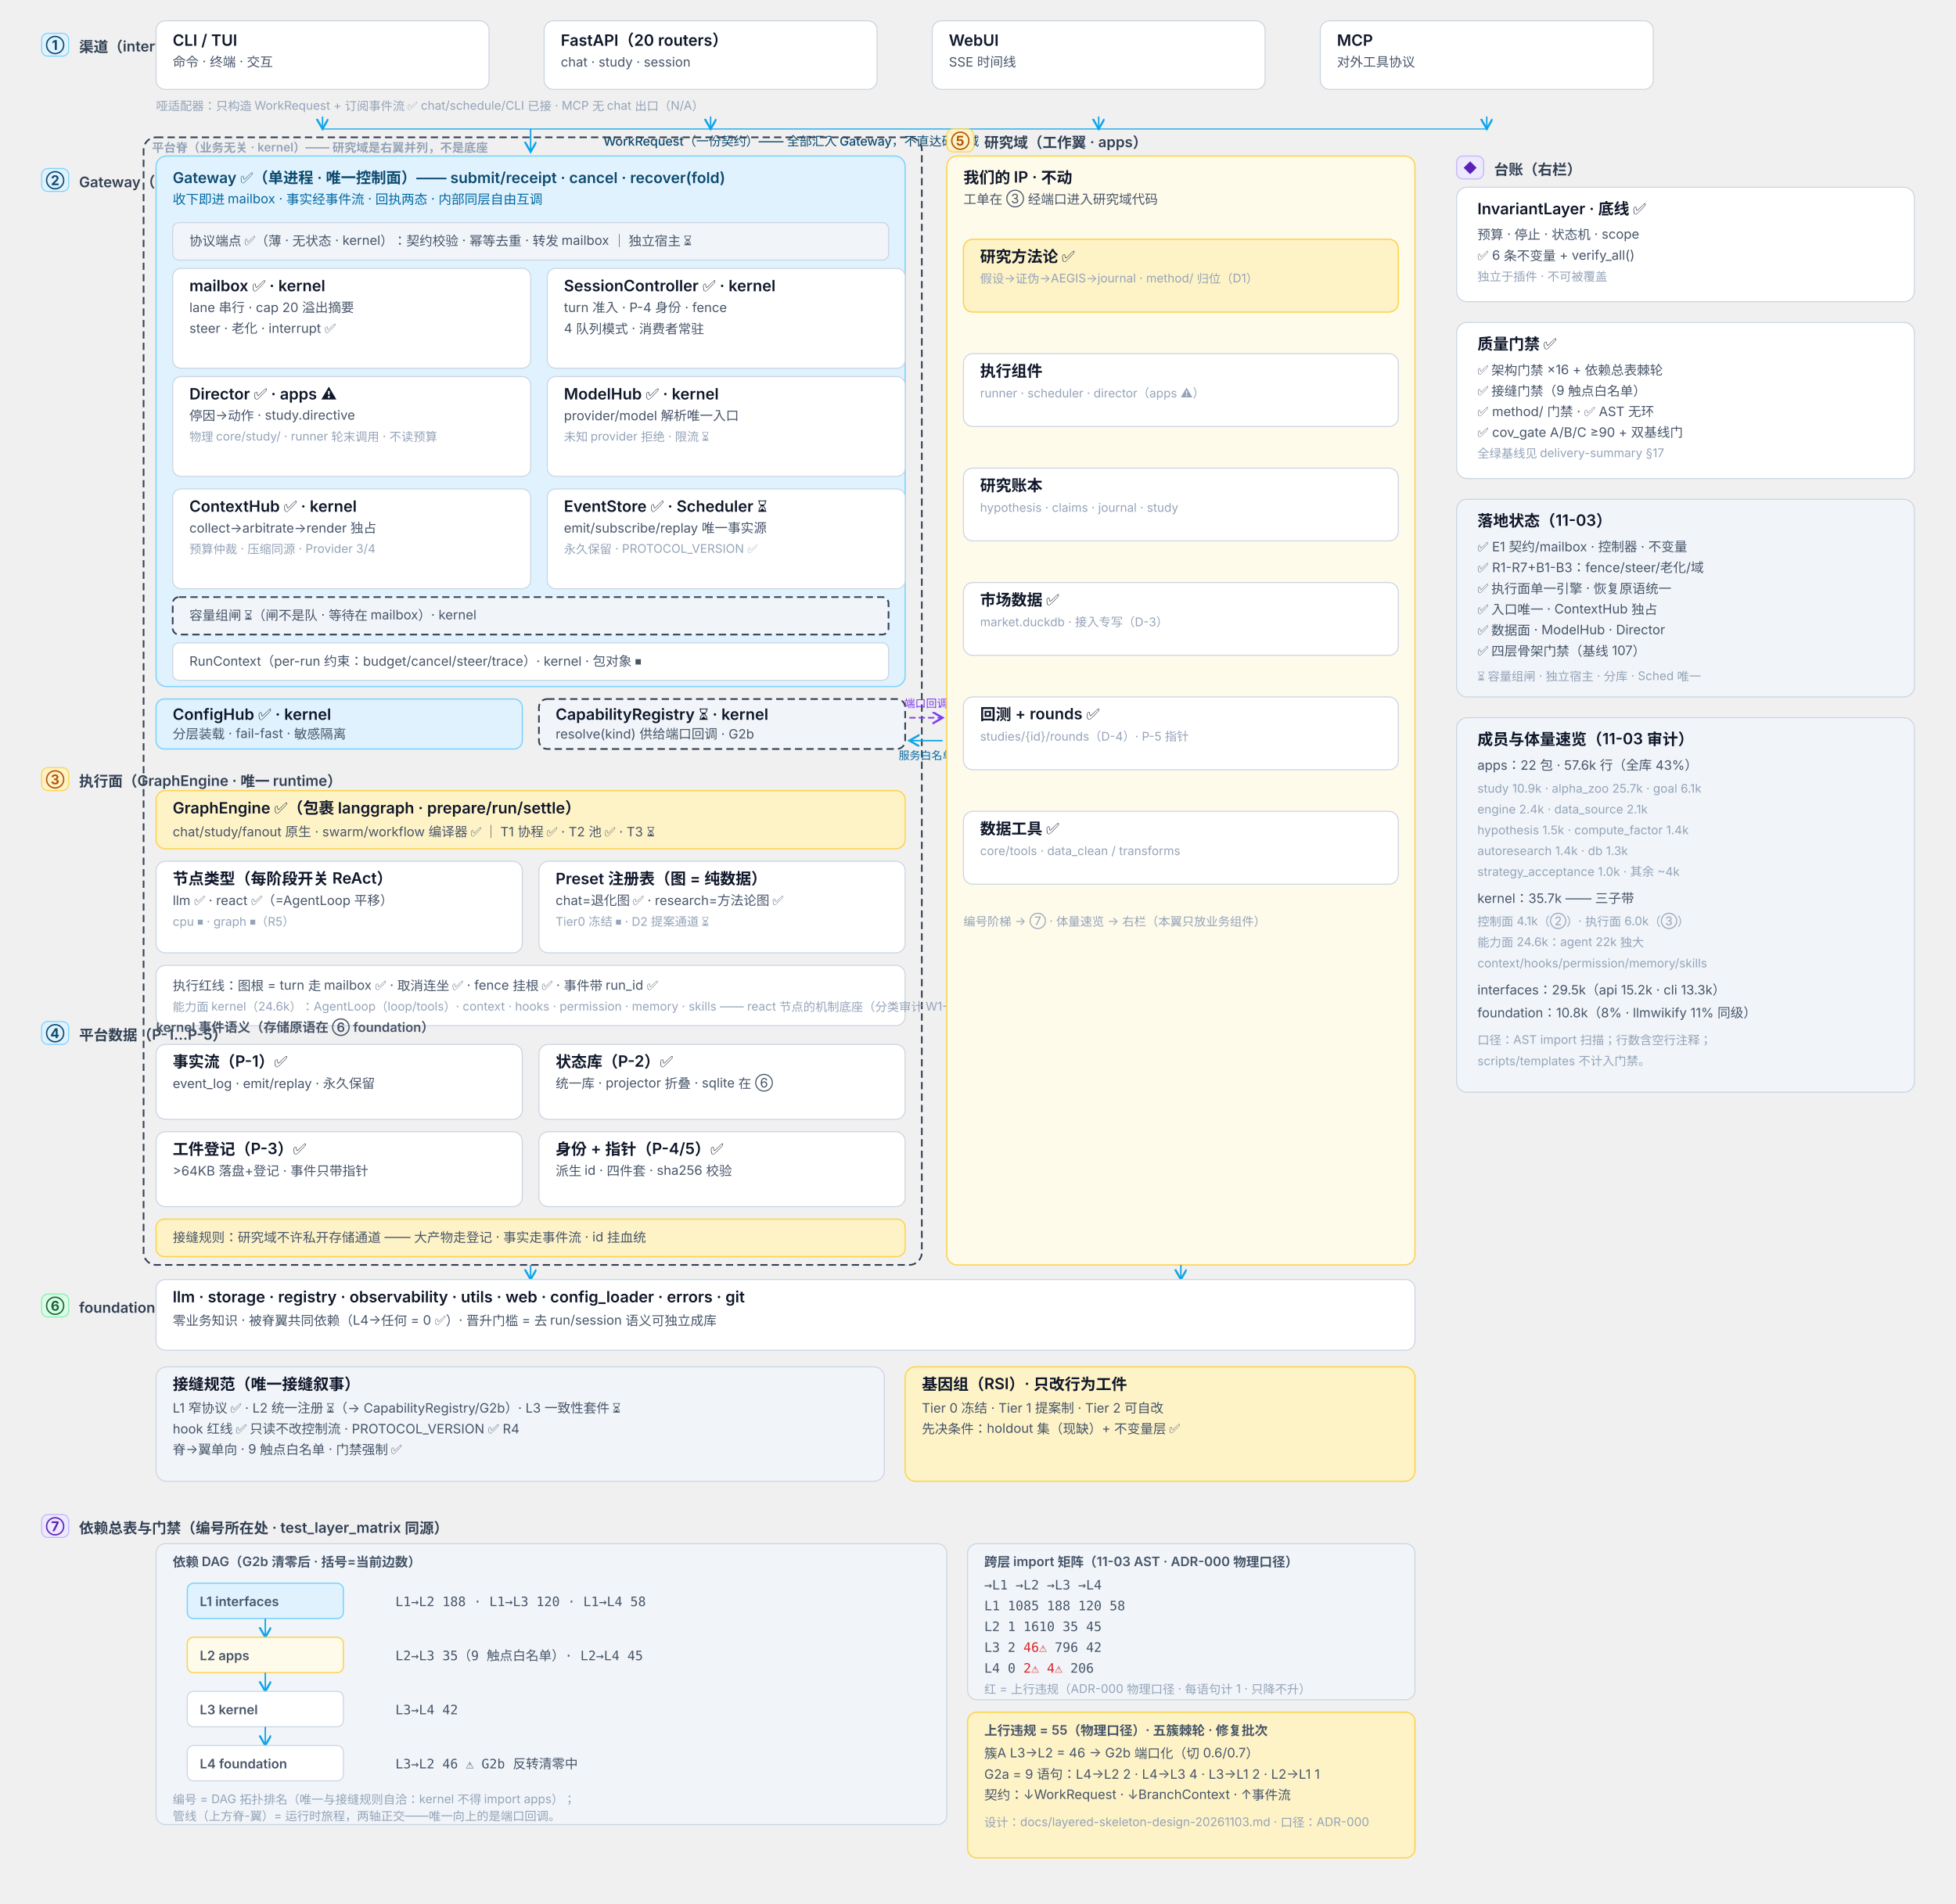
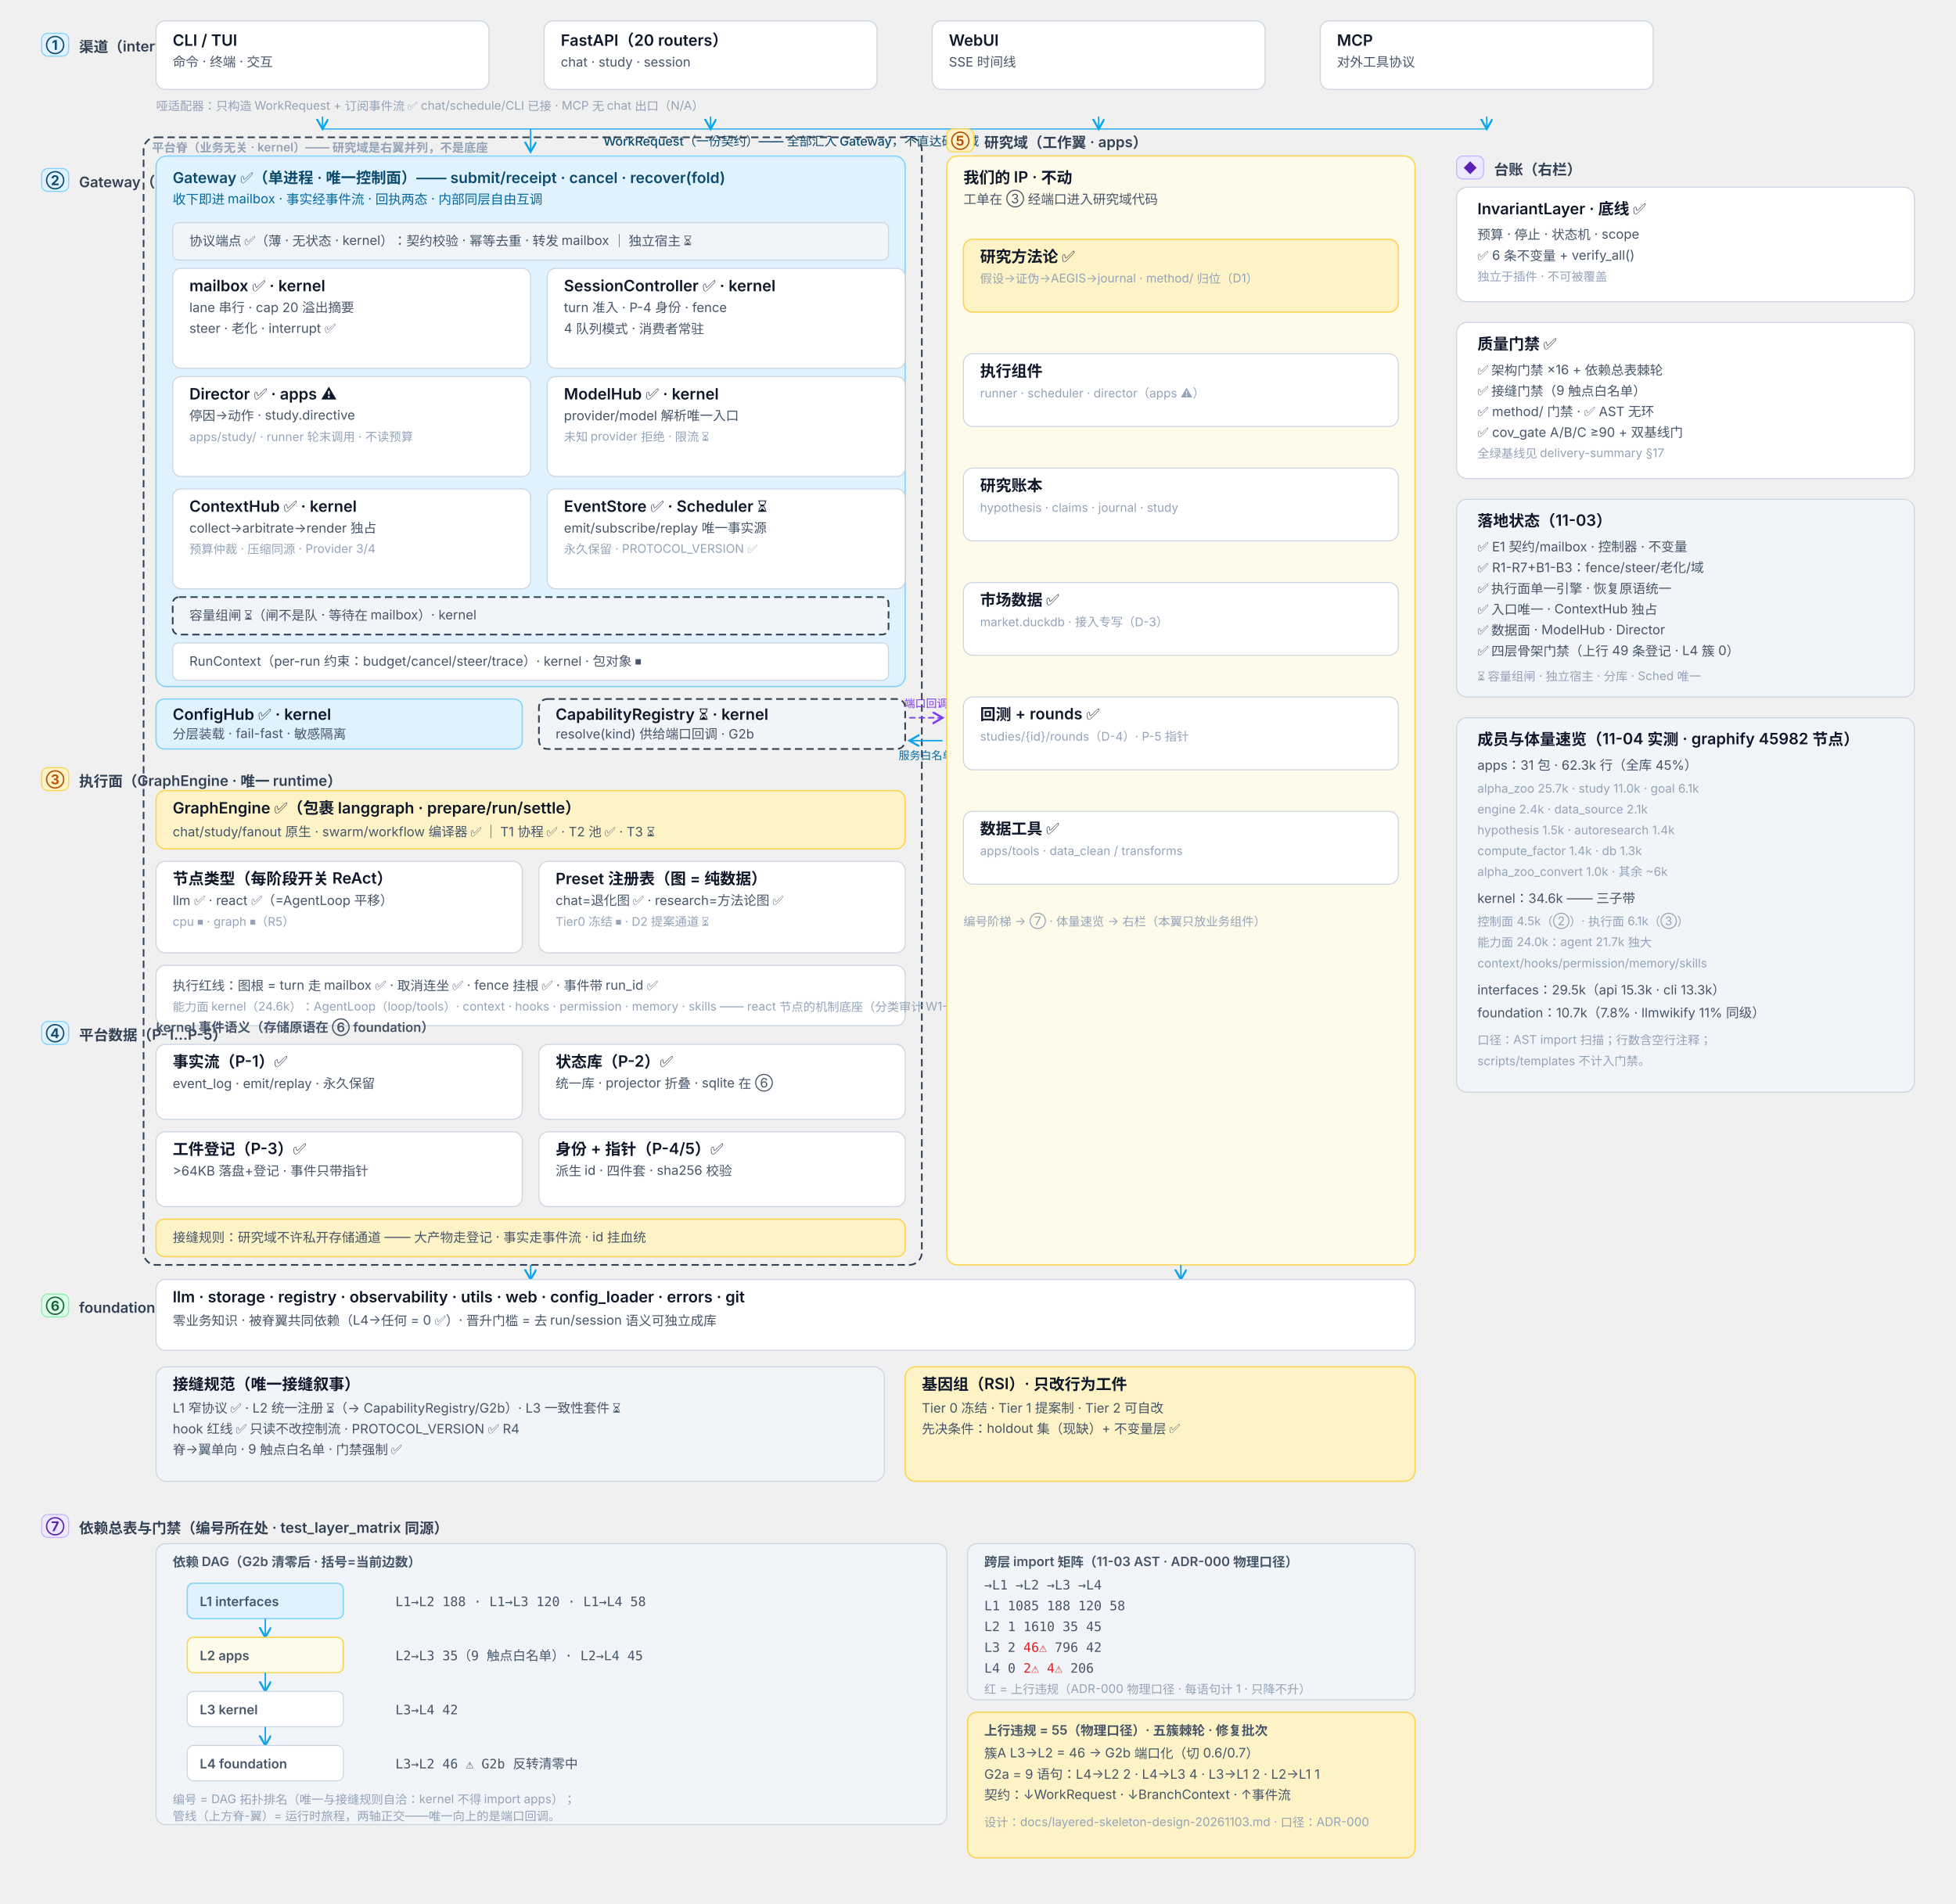
<svg xmlns="http://www.w3.org/2000/svg" viewBox="0 0 1880 1830" width="1880" height="1830" font-family="-apple-system, 'PingFang SC', 'Microsoft YaHei', sans-serif">
  <style>
    .lyr{font-size:14px;font-weight:600;fill:#334155}
    .bt{font-size:15px;font-weight:600;fill:#0f172a}
    .st{font-size:12.5px;fill:#475569}
    .sm{font-size:11.5px;fill:#94a3b8}
    .hub{font-size:14.5px;font-weight:600;fill:#0c4a6e}
    .hq{font-size:12.5px;fill:#0369a1}
    .flow-lbl{font-size:12px;font-weight:500;fill:#0c4a6e}
    .mono{font-family:Consolas, monospace}
    .num{font-size:13px;font-weight:700;text-anchor:middle}
    .box{fill:#fff;stroke:#cbd5e1;stroke-width:1}
    .boxb{fill:#e0f2fe;stroke:#7dd3fc;stroke-width:1.2}
    .boxa{fill:#fef3c7;stroke:#fcd34d;stroke-width:1.2}
    .boxd{fill:#f1f5f9;stroke:#334155;stroke-width:1.6;stroke-dasharray:7 4}
    .boxg{fill:#f1f5f9;stroke:#cbd5e1;stroke-width:1}
    .boxw{fill:#fffbeb;stroke:#fcd34d;stroke-width:1.2}
    .arb{stroke:#0ea5e9;stroke-width:1.4;fill:none;marker-end:url(#a2)}
    .arpu{stroke:#7c3aed;stroke-width:1.4;fill:none;stroke-dasharray:6 3;marker-end:url(#a3)}
  </style>
  <defs>
    <marker id="a2" markerWidth="9" markerHeight="9" refX="7" refY="4" orient="auto">
      <path d="M0,0 L7,4 L0,8" fill="none" stroke="#0ea5e9" stroke-width="1.4" />
    </marker>
    <marker id="a3" markerWidth="9" markerHeight="9" refX="7" refY="4" orient="auto">
      <path d="M0,0 L7,4 L0,8" fill="none" stroke="#7c3aed" stroke-width="1.4" />
    </marker>
  </defs>
  <rect x="40" y="32" width="26" height="22" rx="6" fill="#e0f2fe" stroke="#7dd3fc" />
  <text x="53" y="48" class="num" fill="#0c4a6e">①</text>
  <text x="76" y="50" class="lyr">渠道（interfaces · L1）</text>
  <rect x="150" y="20" width="320" height="66" rx="9" class="box" />
  <text x="166" y="44" class="bt">CLI / TUI</text>
  <text x="166" y="64" class="st">命令 · 终端 · 交互</text>
  <rect x="523" y="20" width="320" height="66" rx="9" class="box" />
  <text x="539" y="44" class="bt">FastAPI（20 routers）</text>
  <text x="539" y="64" class="st">chat · study · session</text>
  <rect x="896" y="20" width="320" height="66" rx="9" class="box" />
  <text x="912" y="44" class="bt">WebUI</text>
  <text x="912" y="64" class="st">SSE 时间线</text>
  <rect x="1269" y="20" width="320" height="66" rx="9" class="box" />
  <text x="1285" y="44" class="bt">MCP</text>
  <text x="1285" y="64" class="st">对外工具协议</text>
  <text x="150" y="106" class="sm">哑适配器：只构造 WorkRequest + 订阅事件流 ✅ chat/schedule/CLI 已接 · MCP 无 chat 出口（N/A）</text>
  <line x1="310" y1="112" x2="310" y2="124" class="arb" />
  <line x1="683" y1="112" x2="683" y2="124" class="arb" />
  <line x1="1056" y1="112" x2="1056" y2="124" class="arb" />
  <line x1="1429" y1="112" x2="1429" y2="124" class="arb" />
  <line x1="310" y1="124" x2="1429" y2="124" stroke="#0ea5e9" />
  <line x1="510" y1="124" x2="510" y2="146" class="arb" />
  <text x="580" y="140" class="flow-lbl">WorkRequest（一份契约）—— 全部汇入 Gateway，不直达研究域</text>
  <rect x="138" y="132" width="748" height="1084" rx="12" class="boxd" style="fill:none" />
  <text x="146" y="146" class="sm" style="font-weight:600">平台脊（业务无关 · kernel）—— 研究域是右翼并列，不是底座</text>
  <rect x="40" y="162" width="26" height="22" rx="6" fill="#e0f2fe" stroke="#7dd3fc" />
  <text x="53" y="178" class="num" fill="#0c4a6e">②</text>
  <text x="76" y="180" class="lyr">Gateway（控制面 · kernel）</text>
  <rect x="150" y="150" width="720" height="510" rx="10" class="boxb" />
  <text x="166" y="176" class="hub">Gateway ✅（单进程 · 唯一控制面）—— submit/receipt · cancel · recover(fold)</text>
  <text x="166" y="196" class="hq">收下即进 mailbox · 事实经事件流 · 回执两态 · 内部同层自由互调</text>
  <rect x="166" y="214" width="688" height="36" rx="6" class="boxg" />
  <text x="182" y="236" class="st">协议端点 ✅（薄 · 无状态 · kernel）：契约校验 · 幂等去重 · 转发 mailbox ｜ 独立宿主 ⏳</text>
  <rect x="166" y="258" width="344" height="96" rx="8" class="box" />
  <text x="182" y="280" class="bt">mailbox ✅ · kernel</text>
  <text x="182" y="300" class="st">lane 串行 · cap 20 溢出摘要</text>
  <text x="182" y="320" class="st">steer · 老化 · interrupt ✅</text>
  <rect x="526" y="258" width="344" height="96" rx="8" class="box" />
  <text x="542" y="280" class="bt">SessionController ✅ · kernel</text>
  <text x="542" y="300" class="st">turn 准入 · P-4 身份 · fence</text>
  <text x="542" y="320" class="st">4 队列模式 · 消费者常驻</text>
  <rect x="166" y="362" width="344" height="96" rx="8" class="box" />
  <text x="182" y="384" class="bt">Director ✅ · apps ⚠</text>
  <text x="182" y="404" class="st">停因→动作 · study.directive</text>
-   <text x="182" y="424" class="sm">物理 core/study/ · runner 轮末调用 · 不读预算</text>
+   <text x="182" y="424" class="sm">apps/study/ · runner 轮末调用 · 不读预算</text>
  <rect x="526" y="362" width="344" height="96" rx="8" class="box" />
  <text x="542" y="384" class="bt">ModelHub ✅ · kernel</text>
  <text x="542" y="404" class="st">provider/model 解析唯一入口</text>
  <text x="542" y="424" class="sm">未知 provider 拒绝 · 限流 ⏳</text>
  <rect x="166" y="470" width="344" height="96" rx="8" class="box" />
  <text x="182" y="492" class="bt">ContextHub ✅ · kernel</text>
  <text x="182" y="512" class="st">collect→arbitrate→render 独占</text>
  <text x="182" y="532" class="sm">预算仲裁 · 压缩同源 · Provider 3/4</text>
  <rect x="526" y="470" width="344" height="96" rx="8" class="box" />
  <text x="542" y="492" class="bt">EventStore ✅ · Scheduler ⏳</text>
  <text x="542" y="512" class="st">emit/subscribe/replay 唯一事实源</text>
  <text x="542" y="532" class="sm">永久保留 · PROTOCOL_VERSION ✅</text>
  <rect x="166" y="574" width="688" height="36" rx="6" class="boxd" />
  <text x="182" y="596" class="st">容量组闸 ⏳（闸不是队 · 等待在 mailbox）· kernel</text>
  <rect x="166" y="618" width="688" height="36" rx="6" class="box" />
  <text x="182" y="640" class="st">RunContext（per-run 约束：budget/cancel/steer/trace）· kernel · 包对象 ⏹</text>
  <rect x="150" y="672" width="352" height="48" rx="8" class="boxb" />
  <text x="166" y="692" class="bt">ConfigHub ✅ · kernel</text>
  <text x="166" y="710" class="st">分层装载 · fail-fast · 敏感隔离</text>
  <rect x="518" y="672" width="352" height="48" rx="8" class="boxd" />
  <text x="534" y="692" class="bt">CapabilityRegistry ⏳ · kernel</text>
  <text x="534" y="710" class="st">resolve(kind) 供给端口回调 · G2b</text>
  <line x1="874" y1="690" x2="906" y2="690" class="arpu" />
  <text x="890" y="680" font-size="10.5" fill="#7c3aed" text-anchor="middle" font-family="monospace">端口回调</text>
  <line x1="906" y1="712" x2="874" y2="712" class="arb" />
  <text x="890" y="730" font-size="10.5" fill="#0369a1" text-anchor="middle" font-family="monospace">服务白名单</text>
  <rect x="40" y="738" width="26" height="22" rx="6" fill="#fef3c7" stroke="#fcd34d" />
  <text x="53" y="754" class="num" fill="#b45309">③</text>
  <text x="76" y="756" class="lyr">执行面（GraphEngine · 唯一 runtime）</text>
  <rect x="150" y="760" width="720" height="56" rx="9" class="boxa" />
  <text x="166" y="782" class="bt">GraphEngine ✅（包裹 langgraph · prepare/run/settle）</text>
  <text x="166" y="804" class="st">chat/study/fanout 原生 · swarm/workflow 编译器 ✅ ｜ T1 协程 ✅ · T2 池 ✅ · T3 ⏳</text>
  <rect x="150" y="828" width="352" height="88" rx="9" class="box" />
  <text x="166" y="850" class="bt">节点类型（每阶段开关 ReAct）</text>
  <text x="166" y="870" class="st">llm ✅ · react ✅（=AgentLoop 平移）</text>
  <text x="166" y="890" class="sm">cpu ⏹ · graph ⏹（R5）</text>
  <rect x="518" y="828" width="352" height="88" rx="9" class="box" />
  <text x="534" y="850" class="bt">Preset 注册表（图 = 纯数据）</text>
  <text x="534" y="870" class="st">chat=退化图 ✅ · research=方法论图 ✅</text>
  <text x="534" y="890" class="sm">Tier0 冻结 ⏹ · D2 提案通道 ⏳</text>
  <rect x="150" y="928" width="720" height="58" rx="9" class="box" />
  <text x="166" y="952" class="st">执行红线：图根 = turn 走 mailbox ✅ · 取消连坐 ✅ · fence 挂根 ✅ · 事件带 run_id ✅</text>
  <text x="166" y="972" class="sm">能力面 kernel（24.6k）：AgentLoop（loop/tools）· context · hooks · permission · memory · skills —— react 节点的机制底座（分类审计 W1-1）</text>
  <rect x="40" y="982" width="26" height="22" rx="6" fill="#e0f2fe" stroke="#7dd3fc" />
  <text x="53" y="998" class="num" fill="#0c4a6e">④</text>
  <text x="76" y="1000" class="lyr">平台数据（P-1…P-5）</text>
  <text x="150" y="992" class="st" style="font-weight:600">kernel 事件语义（存储原语在 ⑥ foundation）</text>
  <rect x="150" y="1004" width="352" height="72" rx="9" class="box" />
  <text x="166" y="1026" class="bt">事实流（P-1）✅</text>
  <text x="166" y="1046" class="st">event_log · emit/replay · 永久保留</text>
  <rect x="518" y="1004" width="352" height="72" rx="9" class="box" />
  <text x="534" y="1026" class="bt">状态库（P-2）✅</text>
  <text x="534" y="1046" class="st">统一库 · projector 折叠 · sqlite 在 ⑥</text>
  <rect x="150" y="1088" width="352" height="72" rx="9" class="box" />
  <text x="166" y="1110" class="bt">工件登记（P-3）✅</text>
  <text x="166" y="1130" class="st">&gt;64KB 落盘+登记 · 事件只带指针</text>
  <rect x="518" y="1088" width="352" height="72" rx="9" class="box" />
  <text x="534" y="1110" class="bt">身份 + 指针（P-4/5）✅</text>
  <text x="534" y="1130" class="st">派生 id · 四件套 · sha256 校验</text>
  <rect x="150" y="1172" width="720" height="36" rx="8" class="boxa" />
  <text x="166" y="1194" class="st">接缝规则：研究域不许私开存储通道 —— 大产物走登记 · 事实走事件流 · id 挂血统</text>
  <rect x="910" y="124" width="26" height="22" rx="6" fill="#fef3c7" stroke="#fcd34d" />
  <text x="923" y="140" class="num" fill="#b45309">⑤</text>
  <text x="946" y="142" class="lyr">研究域（工作翼 · apps）</text>
  <rect x="910" y="150" width="450" height="1066" rx="10" class="boxw" />
  <text x="926" y="176" class="bt">我们的 IP · 不动</text>
  <text x="926" y="196" class="st">工单在 ③ 经端口进入研究域代码</text>
  <rect x="926" y="230" width="418" height="70" rx="9" class="boxa" />
  <text x="942" y="252" class="bt">研究方法论 ✅</text>
  <text x="942" y="272" class="sm">假设→证伪→AEGIS→journal · method/ 归位（D1）</text>
  <rect x="926" y="340" width="418" height="70" rx="9" class="box" />
  <text x="942" y="362" class="bt">执行组件</text>
  <text x="942" y="382" class="sm">runner · scheduler · director（apps ⚠）</text>
  <rect x="926" y="450" width="418" height="70" rx="9" class="box" />
  <text x="942" y="472" class="bt">研究账本</text>
  <text x="942" y="492" class="sm">hypothesis · claims · journal · study</text>
  <rect x="926" y="560" width="418" height="70" rx="9" class="box" />
  <text x="942" y="582" class="bt">市场数据 ✅</text>
  <text x="942" y="602" class="sm">market.duckdb · 接入专写（D-3）</text>
  <rect x="926" y="670" width="418" height="70" rx="9" class="box" />
  <text x="942" y="692" class="bt">回测 + rounds ✅</text>
  <text x="942" y="712" class="sm">studies/{id}/rounds（D-4）· P-5 指针</text>
  <rect x="926" y="780" width="418" height="70" rx="9" class="box" />
  <text x="942" y="802" class="bt">数据工具 ✅</text>
-   <text x="942" y="822" class="sm">core/tools · data_clean / transforms</text>
+   <text x="942" y="822" class="sm">apps/tools · data_clean / transforms</text>
  <text x="926" y="890" class="sm">编号阶梯 → ⑦ · 体量速览 → 右栏（本翼只放业务组件）</text>
  <rect x="1400" y="150" width="26" height="22" rx="6" fill="#ede9fe" stroke="#c4b5fd" />
  <text x="1413" y="166" class="num" fill="#5b21b6">◆</text>
  <text x="1436" y="168" class="lyr">台账（右栏）</text>
  <rect x="1400" y="180" width="440" height="110" rx="10" class="box" />
  <text x="1420" y="206" class="bt">InvariantLayer · 底线 ✅</text>
  <text x="1420" y="230" class="st">预算 · 停止 · 状态机 · scope</text>
  <text x="1420" y="250" class="st">✅ 6 条不变量 + verify_all()</text>
  <text x="1420" y="270" class="sm">独立于插件 · 不可被覆盖</text>
  <rect x="1400" y="310" width="440" height="150" rx="10" class="box" />
  <text x="1420" y="336" class="bt">质量门禁 ✅</text>
  <text x="1420" y="360" class="st">✅ 架构门禁 ×16 + 依赖总表棘轮</text>
  <text x="1420" y="380" class="st">✅ 接缝门禁（9 触点白名单）</text>
  <text x="1420" y="400" class="st">✅ method/ 门禁 · ✅ AST 无环</text>
  <text x="1420" y="420" class="st">✅ cov_gate A/B/C ≥90 + 双基线门</text>
  <text x="1420" y="440" class="sm">全绿基线见 delivery-summary §17</text>
  <rect x="1400" y="480" width="440" height="190" rx="10" class="boxg" />
  <text x="1420" y="506" class="bt">落地状态（11-03）</text>
  <text x="1420" y="530" class="st">✅ E1 契约/mailbox · 控制器 · 不变量</text>
  <text x="1420" y="550" class="st">✅ R1-R7+B1-B3：fence/steer/老化/域</text>
  <text x="1420" y="570" class="st">✅ 执行面单一引擎 · 恢复原语统一</text>
  <text x="1420" y="590" class="st">✅ 入口唯一 · ContextHub 独占</text>
  <text x="1420" y="610" class="st">✅ 数据面 · ModelHub · Director</text>
-   <text x="1420" y="630" class="st">✅ 四层骨架门禁（基线 107）</text>
+   <text x="1420" y="630" class="st">✅ 四层骨架门禁（上行 49 条登记 · L4 簇 0）</text>
  <text x="1420" y="654" class="sm">⏳ 容量组闸 · 独立宿主 · 分库 · Sched 唯一</text>
  <rect x="1400" y="690" width="440" height="360" rx="10" class="boxg" />
-   <text x="1420" y="716" class="bt">成员与体量速览（11-03 审计）</text>
-   <text x="1420" y="740" class="st">apps：22 包 · 57.6k 行（全库 43%）</text>
-   <text x="1420" y="762" class="sm">study 10.9k · alpha_zoo 25.7k · goal 6.1k</text>
+   <text x="1420" y="716" class="bt">成员与体量速览（11-04 实测 · graphify 45982 节点）</text>
+   <text x="1420" y="740" class="st">apps：31 包 · 62.3k 行（全库 45%）</text>
+   <text x="1420" y="762" class="sm">alpha_zoo 25.7k · study 11.0k · goal 6.1k</text>
  <text x="1420" y="782" class="sm">engine 2.4k · data_source 2.1k</text>
-   <text x="1420" y="802" class="sm">hypothesis 1.5k · compute_factor 1.4k</text>
-   <text x="1420" y="822" class="sm">autoresearch 1.4k · db 1.3k</text>
-   <text x="1420" y="842" class="sm">strategy_acceptance 1.0k · 其余 ~4k</text>
-   <text x="1420" y="868" class="st">kernel：35.7k —— 三子带</text>
-   <text x="1420" y="890" class="sm">控制面 4.1k（②）· 执行面 6.0k（③）</text>
-   <text x="1420" y="910" class="sm">能力面 24.6k：agent 22k 独大</text>
+   <text x="1420" y="802" class="sm">hypothesis 1.5k · autoresearch 1.4k</text>
+   <text x="1420" y="822" class="sm">compute_factor 1.4k · db 1.3k</text>
+   <text x="1420" y="842" class="sm">alpha_zoo_convert 1.0k · 其余 ~6k</text>
+   <text x="1420" y="868" class="st">kernel：34.6k —— 三子带</text>
+   <text x="1420" y="890" class="sm">控制面 4.5k（②）· 执行面 6.1k（③）</text>
+   <text x="1420" y="910" class="sm">能力面 24.0k：agent 21.7k 独大</text>
  <text x="1420" y="930" class="sm">context/hooks/permission/memory/skills</text>
-   <text x="1420" y="956" class="st">interfaces：29.5k（api 15.2k · cli 13.3k）</text>
-   <text x="1420" y="978" class="st">foundation：10.8k（8% · llmwikify 11% 同级）</text>
+   <text x="1420" y="956" class="st">interfaces：29.5k（api 15.3k · cli 13.3k）</text>
+   <text x="1420" y="978" class="st">foundation：10.7k（7.8% · llmwikify 11% 同级）</text>
  <text x="1420" y="1004" class="sm">口径：AST import 扫描；行数含空行注释；</text>
  <text x="1420" y="1024" class="sm">scripts/templates 不计入门禁。</text>
  <line x1="510" y1="1216" x2="510" y2="1230" class="arb" />
  <line x1="1135" y1="1216" x2="1135" y2="1230" class="arb" />
  <rect x="40" y="1244" width="26" height="22" rx="6" fill="#dcfce7" stroke="#86efac" />
  <text x="53" y="1260" class="num" fill="#166534">⑥</text>
  <text x="76" y="1262" class="lyr">foundation（L4 · 共同底座）</text>
  <rect x="150" y="1230" width="1210" height="68" rx="9" class="box" />
  <text x="166" y="1252" class="bt">llm · storage · registry · observability · utils · web · config_loader · errors · git</text>
  <text x="166" y="1274" class="st">零业务知识 · 被脊翼共同依赖（L4→任何 = 0 ✅）· 晋升门槛 = 去 run/session 语义可独立成库</text>
  <rect x="150" y="1314" width="700" height="110" rx="10" class="boxg" />
  <text x="166" y="1336" class="bt">接缝规范（唯一接缝叙事）</text>
  <text x="166" y="1358" class="st">L1 窄协议 ✅ · L2 统一注册 ⏳（→ CapabilityRegistry/G2b）· L3 一致性套件 ⏳</text>
  <text x="166" y="1378" class="st">hook 红线 ✅ 只读不改控制流 · PROTOCOL_VERSION ✅ R4</text>
  <text x="166" y="1398" class="st">脊→翼单向 · 9 触点白名单 · 门禁强制 ✅</text>
  <rect x="870" y="1314" width="490" height="110" rx="10" class="boxa" />
  <text x="886" y="1336" class="bt">基因组（RSI）· 只改行为工件</text>
  <text x="886" y="1358" class="st">Tier 0 冻结 · Tier 1 提案制 · Tier 2 可自改</text>
  <text x="886" y="1378" class="st">先决条件：holdout 集（现缺）+ 不变量层 ✅</text>
  <rect x="40" y="1456" width="26" height="22" rx="6" fill="#ede9fe" stroke="#c4b5fd" />
  <text x="53" y="1472" class="num" fill="#5b21b6">⑦</text>
  <text x="76" y="1474" class="lyr">依赖总表与门禁（编号所在处 · test_layer_matrix 同源）</text>
  <rect x="150" y="1484" width="760" height="270" rx="9" class="boxg" />
  <text x="166" y="1506" class="st" style="font-weight:600">依赖 DAG（G2b 清零后 · 括号=当前边数）</text>
  <rect x="180" y="1522" width="150" height="34" rx="6" class="boxb" />
  <text x="192" y="1544" class="st" font-weight="600">L1 interfaces</text>
  <line x1="255" y1="1556" x2="255" y2="1574" class="arb" />
  <rect x="180" y="1574" width="150" height="34" rx="6" class="boxw" />
  <text x="192" y="1596" class="st" font-weight="600">L2 apps</text>
  <line x1="255" y1="1608" x2="255" y2="1626" class="arb" />
  <rect x="180" y="1626" width="150" height="34" rx="6" class="box" />
  <text x="192" y="1648" class="st" font-weight="600">L3 kernel</text>
  <line x1="255" y1="1660" x2="255" y2="1678" class="arb" />
  <rect x="180" y="1678" width="150" height="34" rx="6" class="box" />
  <text x="192" y="1700" class="st" font-weight="600">L4 foundation</text>
  <text x="380" y="1544" class="st mono">L1→L2 188 · L1→L3 120 · L1→L4 58</text>
  <text x="380" y="1596" class="st mono">L2→L3 35（9 触点白名单）· L2→L4 45</text>
  <text x="380" y="1648" class="st mono">L3→L4 42</text>
  <text x="380" y="1700" class="st mono" fill="#dc2626">L3→L2 46 ⚠ G2b 反转清零中</text>
  <text x="166" y="1734" class="sm">编号 = DAG 拓扑排名（唯一与接缝规则自洽：kernel 不得 import apps）；</text>
  <text x="166" y="1750" class="sm">管线（上方脊-翼）= 运行时旅程，两轴正交——唯一向上的是端口回调。</text>
  <rect x="930" y="1484" width="430" height="150" rx="9" class="boxg" />
  <text x="946" y="1506" class="st" style="font-weight:600">跨层 import 矩阵（11-03 AST · ADR-000 物理口径）</text>
  <text x="946" y="1528" class="st mono">      →L1    →L2    →L3    →L4</text>
  <text x="946" y="1548" class="st mono">L1  1085    188    120     58</text>
  <text x="946" y="1568" class="st mono">L2     1  1610     35     45</text>
  <text x="946" y="1588" class="st mono">L3     2   <tspan fill="#dc2626">46⚠</tspan>    796     42</text>
  <text x="946" y="1608" class="st mono">L4     0     <tspan fill="#dc2626">2⚠</tspan>
    <tspan fill="#dc2626">4⚠</tspan>    206</text>
  <text x="946" y="1628" class="sm">红 = 上行违规（ADR-000 物理口径 · 每语句计 1 · 只降不升）</text>
  <rect x="930" y="1646" width="430" height="140" rx="9" class="boxa" />
  <text x="946" y="1668" class="st" style="font-weight:600">上行违规 = 55（物理口径）· 五簇棘轮 · 修复批次</text>
  <text x="946" y="1690" class="st">簇A L3→L2 = 46 → G2b 端口化（切 0.6/0.7）</text>
  <text x="946" y="1710" class="st">G2a = 9 语句：L4→L2 2 · L4→L3 4 · L3→L1 2 · L2→L1 1</text>
  <text x="946" y="1730" class="st">契约：↓WorkRequest · ↓BranchContext · ↑事件流</text>
  <text x="946" y="1756" class="sm">设计：docs/layered-skeleton-design-20261103.md · 口径：ADR-000</text>
</svg>
